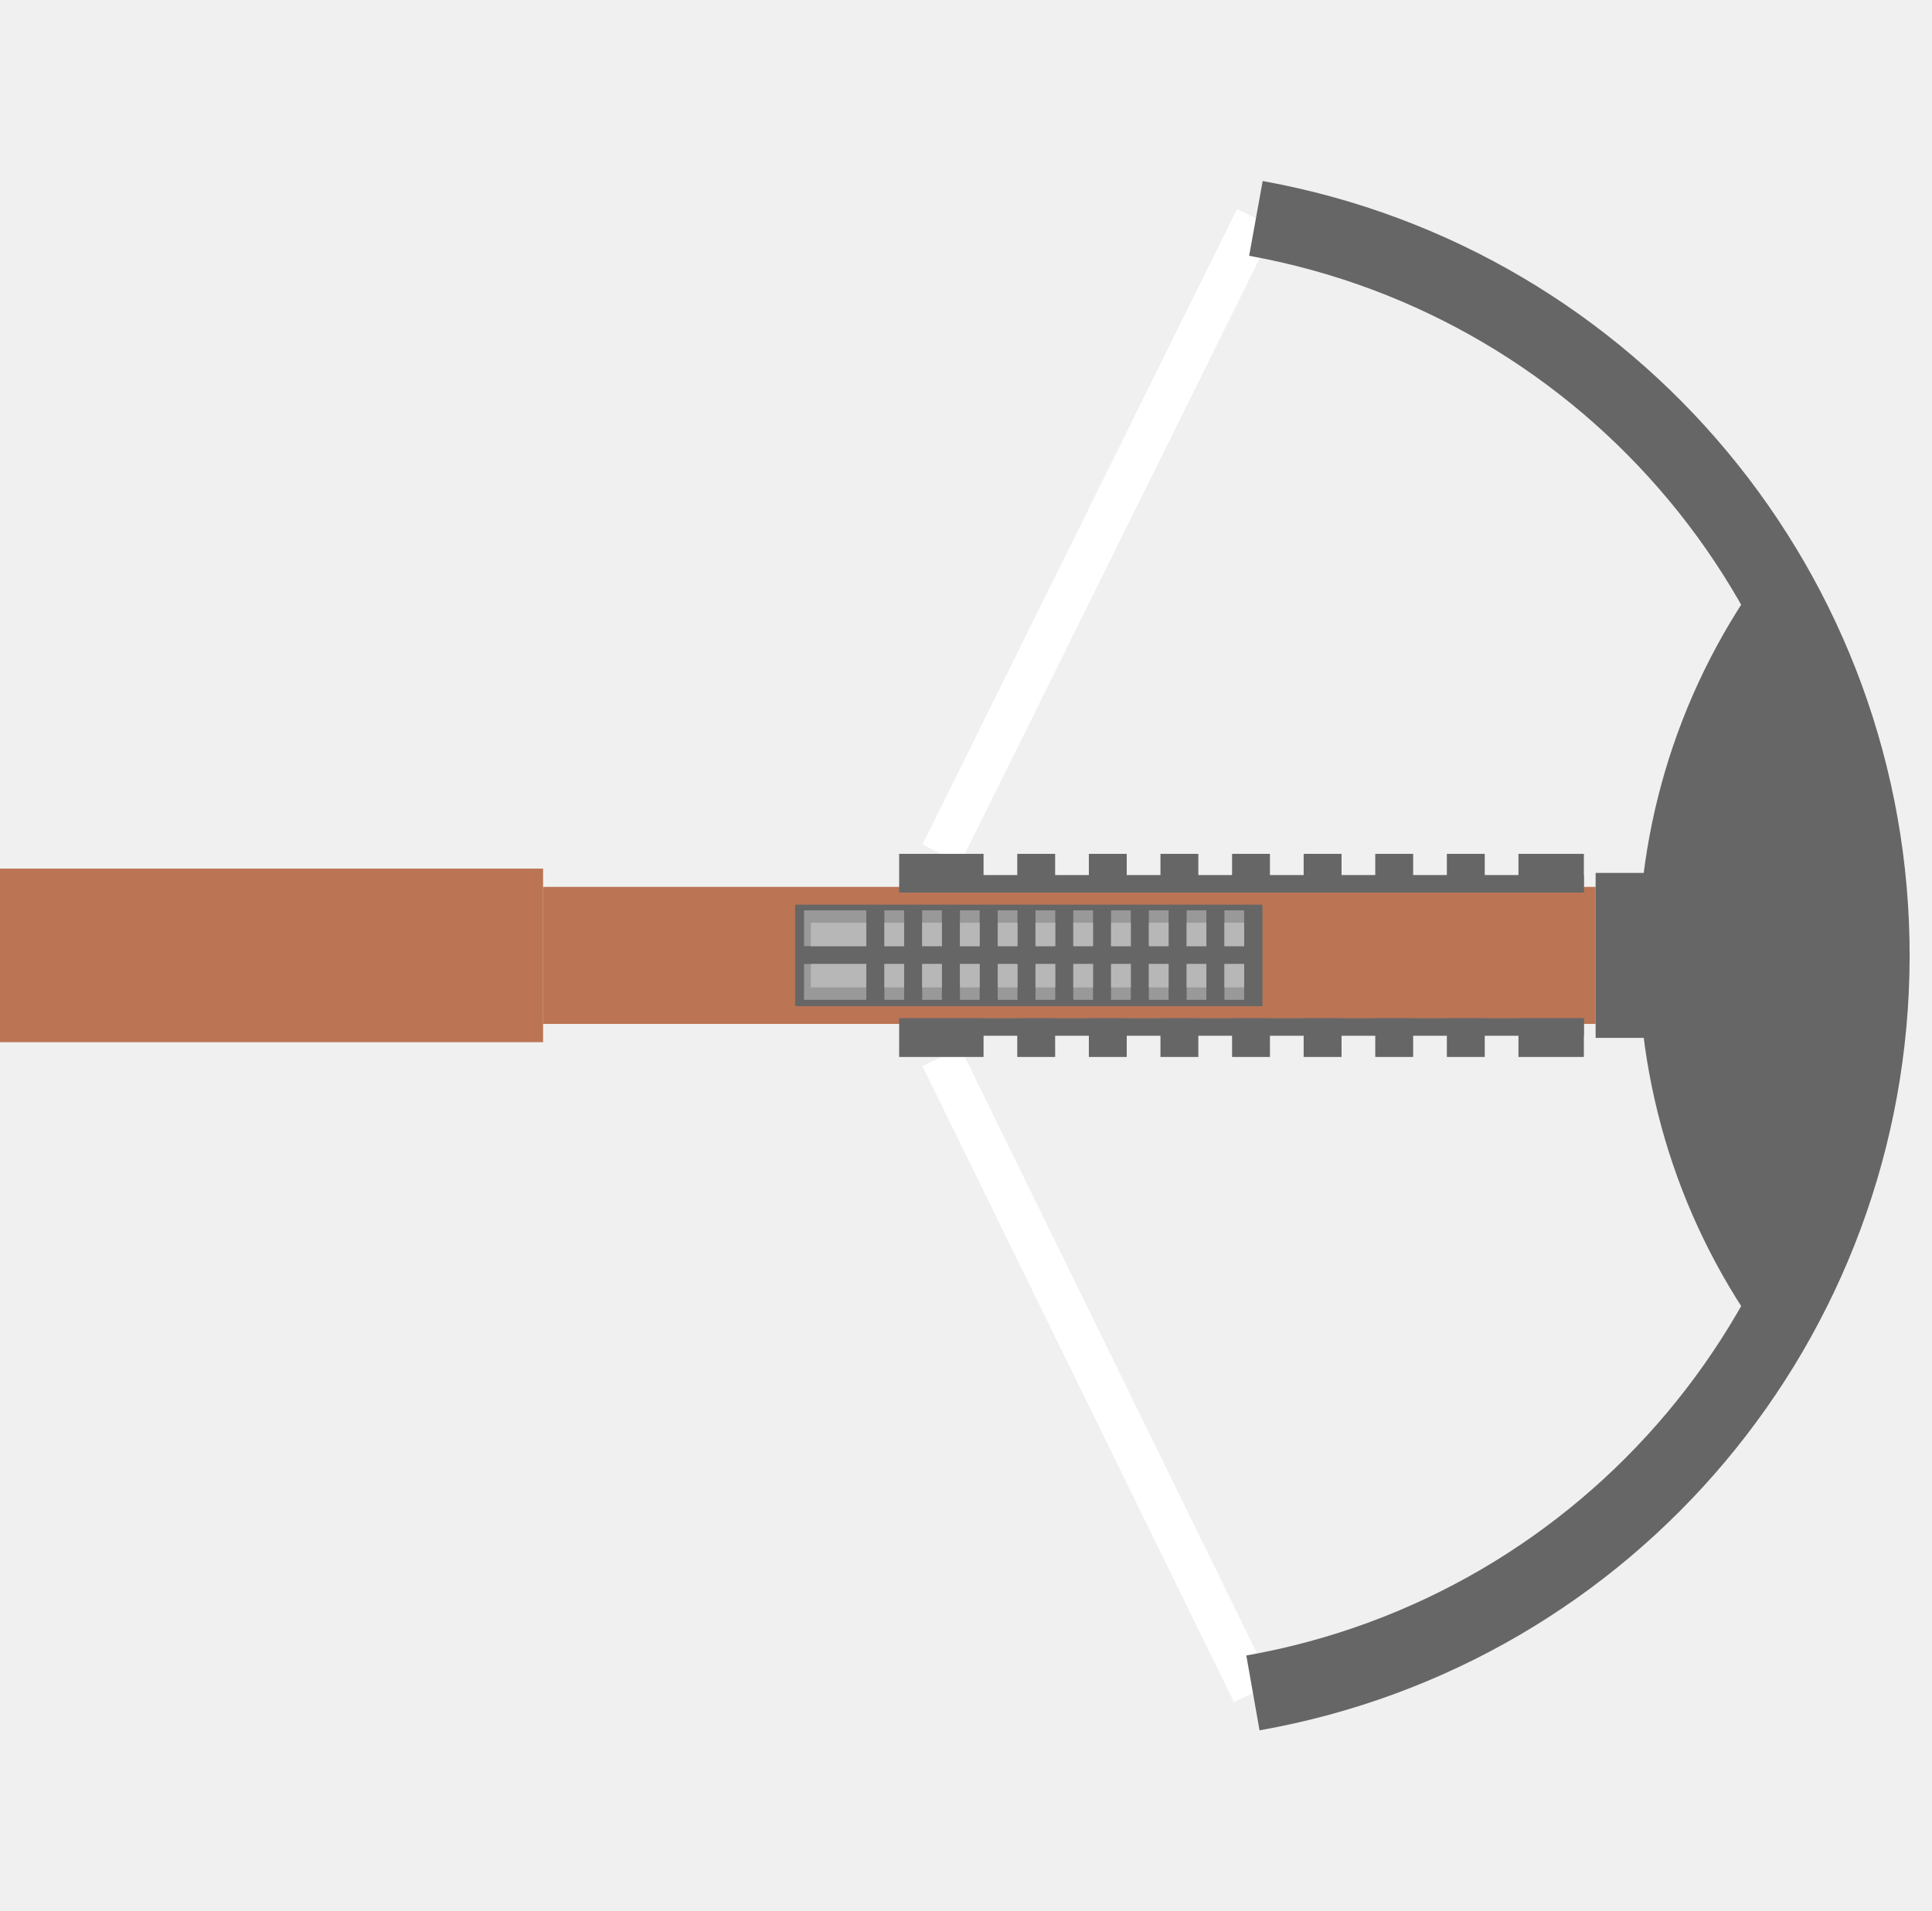
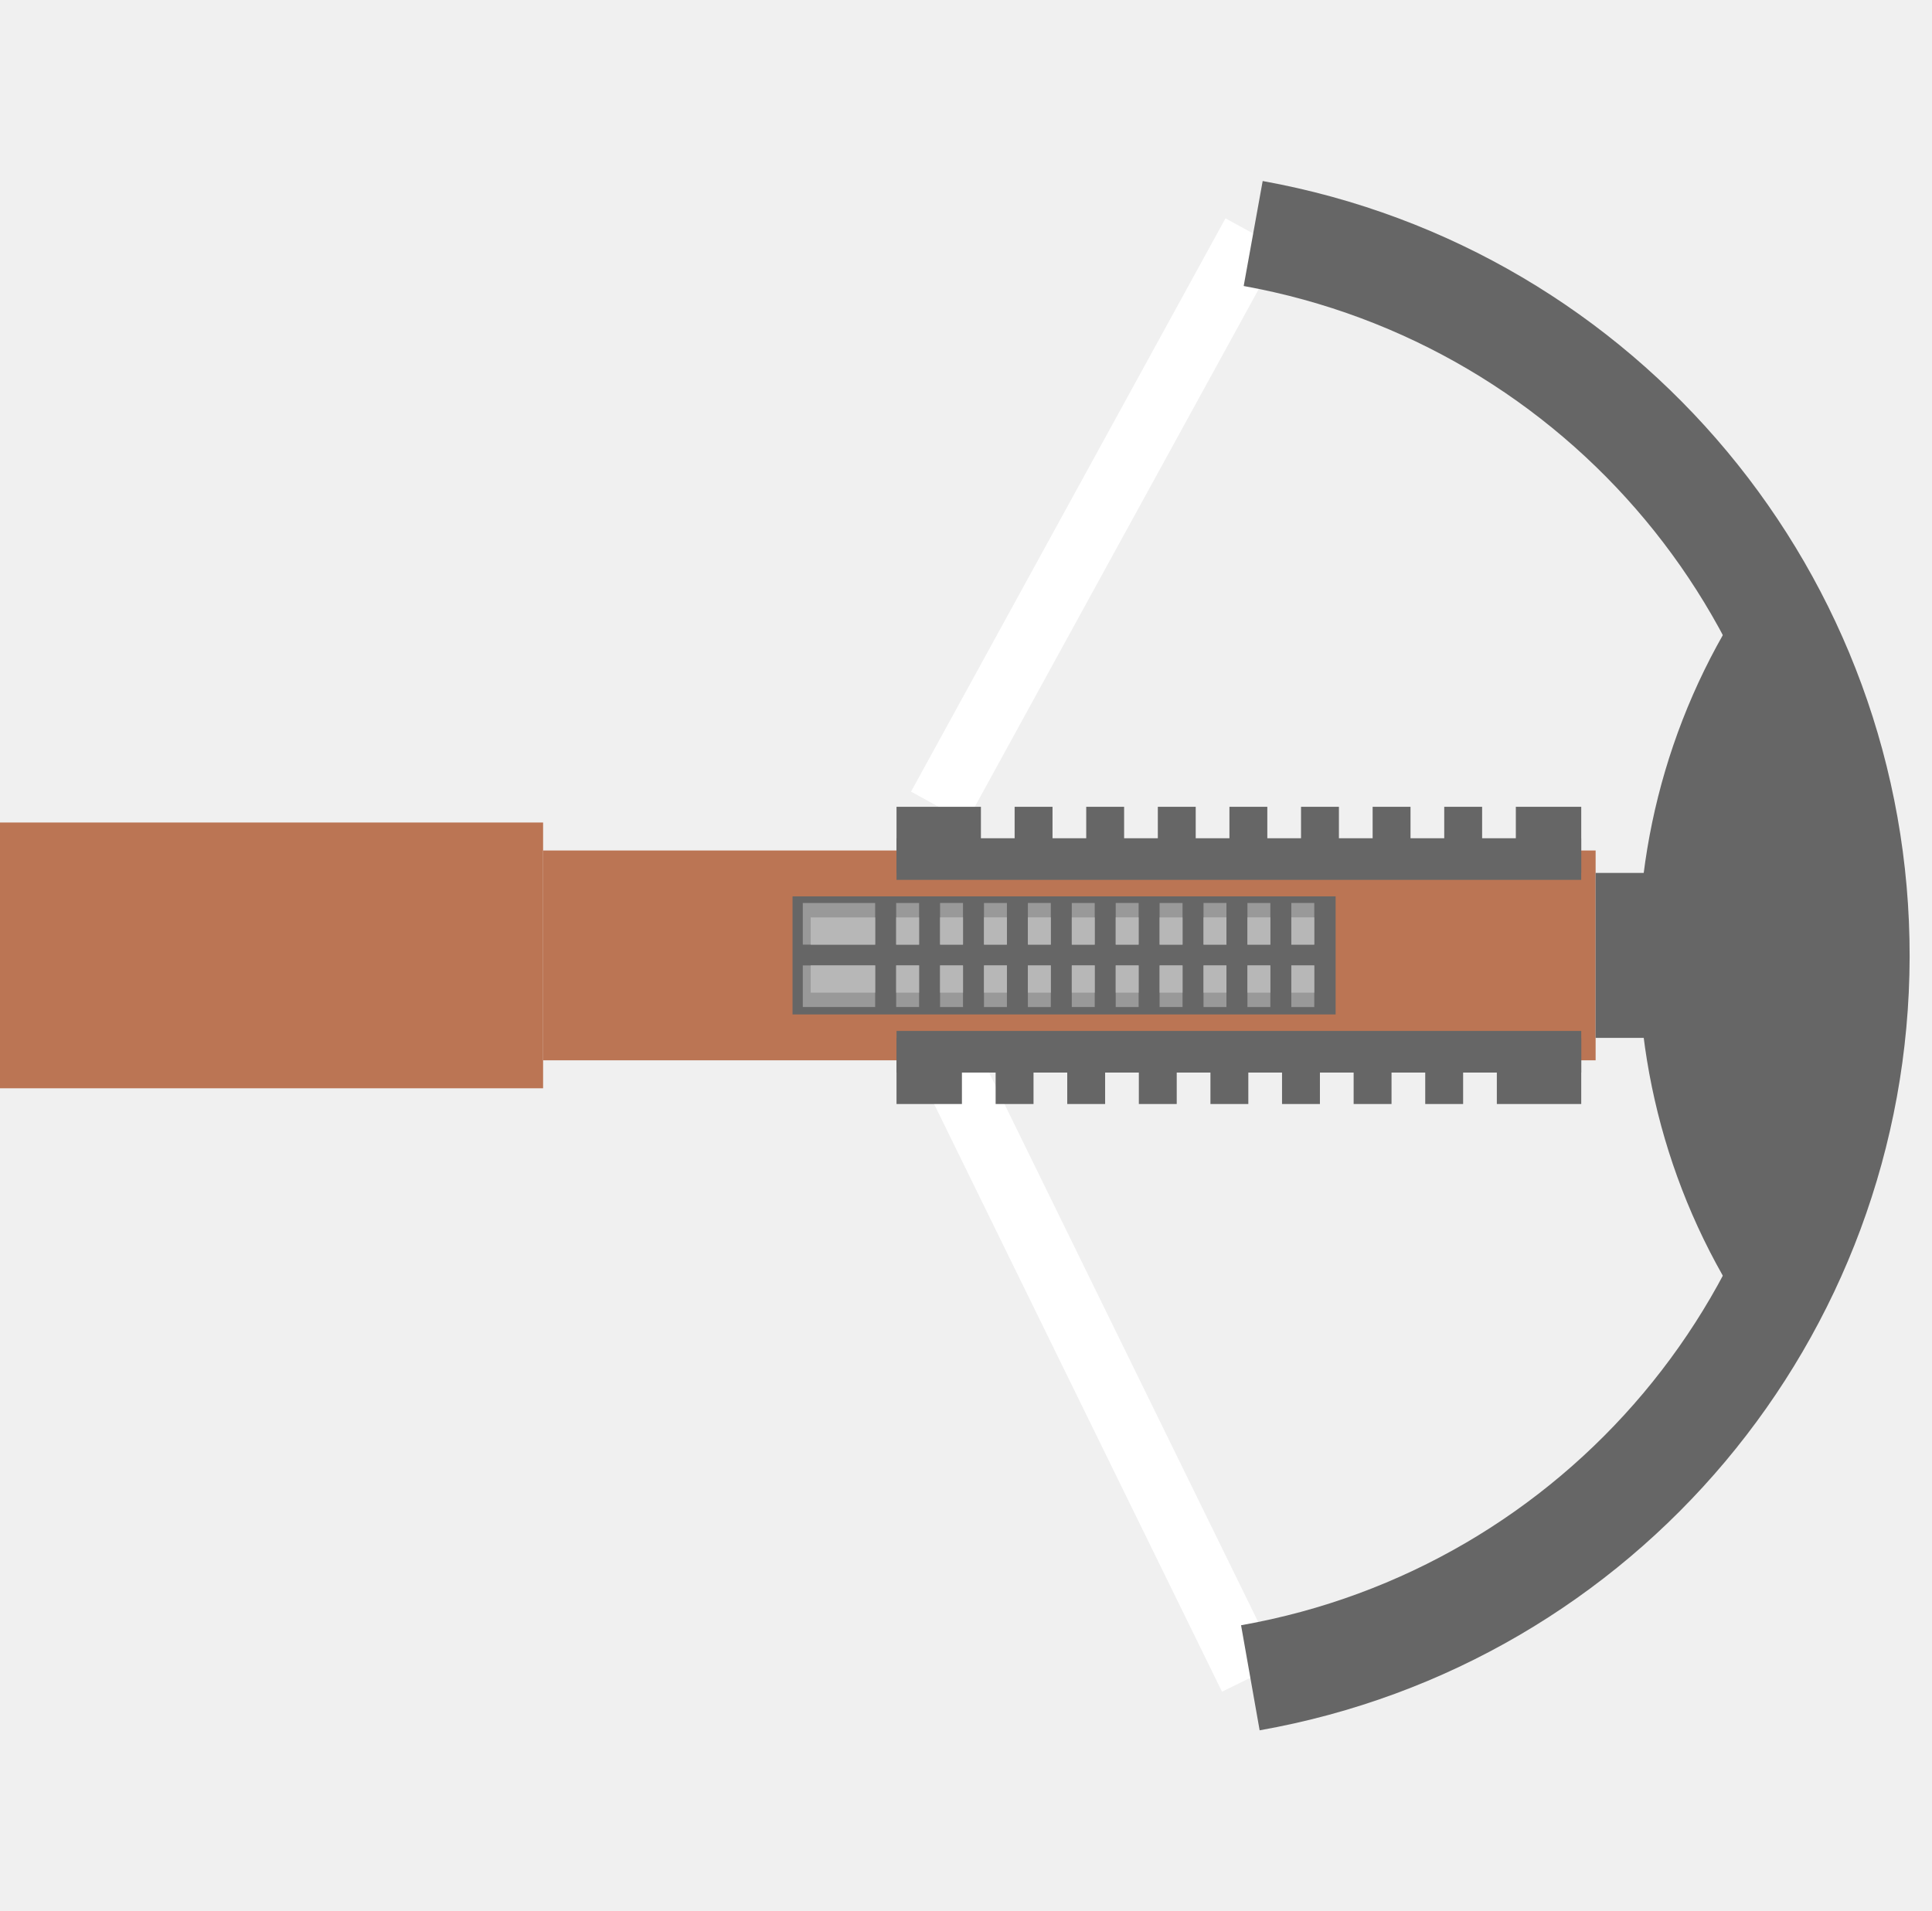
<svg xmlns="http://www.w3.org/2000/svg" version="1.1" viewBox="0.0 0.0 734.0 726.0" fill="none" stroke="none" stroke-linecap="square" stroke-miterlimit="10">
  <clipPath id="p.0">
    <path d="m0 0l734.0 0l0 726.0l-734.0 0l0 -726.0z" clip-rule="nonzero" />
  </clipPath>
  <g clip-path="url(#p.0)">
    <path fill="#000000" fill-opacity="0.0" d="m0 0l734.0 0l0 726.0l-734.0 0z" fill-rule="evenodd" />
-     <path fill="#000000" fill-opacity="0.0" d="m357.648 401.575l118.362 241.638" fill-rule="evenodd" />
-     <path stroke="#ffffff" stroke-width="16.0" stroke-linejoin="round" stroke-linecap="butt" d="m357.648 401.575l118.362 241.638" fill-rule="evenodd" />
-     <path fill="#000000" fill-opacity="0.0" d="m477.145 82.983l-119.496 241.417" fill-rule="evenodd" />
-     <path stroke="#ffffff" stroke-width="16.0" stroke-linejoin="round" stroke-linecap="butt" d="m477.145 82.983l-119.496 241.417" fill-rule="evenodd" />
-     <path fill="#bb7554" d="m206.331 336.966l399.874 0l0 52.063l-399.874 0z" fill-rule="evenodd" />
-     <path fill="#bb7554" d="m0 330.022l206.331 0l0 65.953l-206.331 0z" fill-rule="evenodd" />
-     <path fill="#666666" d="m302.094 343.709l177.543 0l0 38.583l-177.543 0z" fill-rule="evenodd" />
-     <path fill="#666666" d="m341.604 324.415l32.063 0l0 14.709l-32.063 0z" fill-rule="evenodd" />
-     <path fill="#666666" d="m343.218 332.47l258.52 0l0 6.646l-258.52 0z" fill-rule="evenodd" />
-     <path fill="#666666" d="m386.475 324.415l14.394 0l0 14.709l-14.394 0z" fill-rule="evenodd" />
-     <path fill="#666666" d="m413.677 324.415l14.394 0l0 14.709l-14.394 0z" fill-rule="evenodd" />
-     <path fill="#666666" d="m440.879 324.415l14.394 0l0 14.709l-14.394 0z" fill-rule="evenodd" />
-     <path fill="#666666" d="m468.081 324.415l14.394 0l0 14.709l-14.394 0z" fill-rule="evenodd" />
-     <path fill="#666666" d="m495.283 324.415l14.394 0l0 14.709l-14.394 0z" fill-rule="evenodd" />
-     <path fill="#666666" d="m522.486 324.415l14.394 0l0 14.709l-14.394 0z" fill-rule="evenodd" />
-     <path fill="#666666" d="m549.688 324.415l14.394 0l0 14.709l-14.394 0z" fill-rule="evenodd" />
-     <path fill="#666666" d="m576.89 324.415l24.85 0l0 14.709l-24.85 0z" fill-rule="evenodd" />
-     <path fill="#666666" d="m341.604 401.586l32.063 0l0 -14.709l-32.063 0z" fill-rule="evenodd" />
-     <path fill="#666666" d="m343.218 393.531l258.52 0l0 -6.646l-258.52 0z" fill-rule="evenodd" />
-     <path fill="#666666" d="m386.475 401.586l14.394 0l0 -14.709l-14.394 0z" fill-rule="evenodd" />
-     <path fill="#666666" d="m413.677 401.586l14.394 0l0 -14.709l-14.394 0z" fill-rule="evenodd" />
-     <path fill="#666666" d="m440.879 401.586l14.394 0l0 -14.709l-14.394 0z" fill-rule="evenodd" />
-     <path fill="#666666" d="m468.081 401.586l14.394 0l0 -14.709l-14.394 0z" fill-rule="evenodd" />
-     <path fill="#666666" d="m495.283 401.586l14.394 0l0 -14.709l-14.394 0z" fill-rule="evenodd" />
-     <path fill="#666666" d="m522.486 401.586l14.394 0l0 -14.709l-14.394 0z" fill-rule="evenodd" />
-     <path fill="#666666" d="m549.688 401.586l14.394 0l0 -14.709l-14.394 0z" fill-rule="evenodd" />
-     <path fill="#666666" d="m576.89 401.586l24.85 0l0 -14.709l-24.85 0z" fill-rule="evenodd" />
-     <path fill="#999999" d="m305.465 345.885l23.654 0l0 13.606l-23.654 0z" fill-rule="evenodd" />
-     <path fill="#b7b7b7" d="m308.06 350.588l21.071 0l0 8.913l-21.071 0z" fill-rule="evenodd" />
-     <path fill="#999999" d="m335.99 345.885l7.496 0l0 13.606l-7.496 0z" fill-rule="evenodd" />
-     <path fill="#b7b7b7" d="m335.99 350.588l7.496 0l0 8.913l-7.496 0z" fill-rule="evenodd" />
-     <path fill="#999999" d="m350.344 345.879l7.496 0l0 13.606l-7.496 0z" fill-rule="evenodd" />
-     <path fill="#b7b7b7" d="m350.344 350.583l7.496 0l0 8.913l-7.496 0z" fill-rule="evenodd" />
-     <path fill="#999999" d="m364.698 345.882l7.496 0l0 13.606l-7.496 0z" fill-rule="evenodd" />
-     <path fill="#b7b7b7" d="m364.698 350.585l7.496 0l0 8.913l-7.496 0z" fill-rule="evenodd" />
-     <path fill="#999999" d="m379.053 345.877l7.496 0l0 13.606l-7.496 0z" fill-rule="evenodd" />
-     <path fill="#b7b7b7" d="m379.053 350.58l7.496 0l0 8.913l-7.496 0z" fill-rule="evenodd" />
-     <path fill="#999999" d="m393.407 345.885l7.496 0l0 13.606l-7.496 0z" fill-rule="evenodd" />
-     <path fill="#b7b7b7" d="m393.407 350.588l7.496 0l0 8.913l-7.496 0z" fill-rule="evenodd" />
-     <path fill="#999999" d="m407.761 345.879l7.496 0l0 13.606l-7.496 0z" fill-rule="evenodd" />
-     <path fill="#b7b7b7" d="m407.761 350.583l7.496 0l0 8.913l-7.496 0z" fill-rule="evenodd" />
-     <path fill="#999999" d="m422.115 345.885l7.496 0l0 13.606l-7.496 0z" fill-rule="evenodd" />
-     <path fill="#b7b7b7" d="m422.115 350.588l7.496 0l0 8.913l-7.496 0z" fill-rule="evenodd" />
-     <path fill="#999999" d="m436.47 345.879l7.496 0l0 13.606l-7.496 0z" fill-rule="evenodd" />
-     <path fill="#b7b7b7" d="m436.47 350.583l7.496 0l0 8.913l-7.496 0z" fill-rule="evenodd" />
-     <path fill="#999999" d="m450.824 345.882l7.496 0l0 13.606l-7.496 0z" fill-rule="evenodd" />
-     <path fill="#b7b7b7" d="m450.824 350.585l7.496 0l0 8.913l-7.496 0z" fill-rule="evenodd" />
-     <path fill="#999999" d="m465.178 345.877l7.496 0l0 13.606l-7.496 0z" fill-rule="evenodd" />
-     <path fill="#b7b7b7" d="m465.178 350.58l7.496 0l0 8.913l-7.496 0z" fill-rule="evenodd" />
-     <path fill="#999999" d="m305.465 379.872l23.654 0l0 -13.606l-23.654 0z" fill-rule="evenodd" />
-     <path fill="#b7b7b7" d="m308.06 375.169l21.071 0l0 -8.913l-21.071 0z" fill-rule="evenodd" />
-     <path fill="#999999" d="m335.99 379.872l7.496 0l0 -13.606l-7.496 0z" fill-rule="evenodd" />
-     <path fill="#b7b7b7" d="m335.99 375.169l7.496 0l0 -8.913l-7.496 0z" fill-rule="evenodd" />
-     <path fill="#999999" d="m350.344 379.877l7.496 0l0 -13.606l-7.496 0z" fill-rule="evenodd" />
-     <path fill="#b7b7b7" d="m350.344 375.174l7.496 0l0 -8.913l-7.496 0z" fill-rule="evenodd" />
-     <path fill="#999999" d="m364.698 379.875l7.496 0l0 -13.606l-7.496 0z" fill-rule="evenodd" />
-     <path fill="#b7b7b7" d="m364.698 375.171l7.496 0l0 -8.913l-7.496 0z" fill-rule="evenodd" />
-     <path fill="#999999" d="m379.053 379.88l7.496 0l0 -13.606l-7.496 0z" fill-rule="evenodd" />
-     <path fill="#b7b7b7" d="m379.053 375.177l7.496 0l0 -8.913l-7.496 0z" fill-rule="evenodd" />
-     <path fill="#999999" d="m393.407 379.872l7.496 0l0 -13.606l-7.496 0z" fill-rule="evenodd" />
-     <path fill="#b7b7b7" d="m393.407 375.169l7.496 0l0 -8.913l-7.496 0z" fill-rule="evenodd" />
-     <path fill="#999999" d="m407.761 379.877l7.496 0l0 -13.606l-7.496 0z" fill-rule="evenodd" />
-     <path fill="#b7b7b7" d="m407.761 375.174l7.496 0l0 -8.913l-7.496 0z" fill-rule="evenodd" />
-     <path fill="#999999" d="m422.115 379.872l7.496 0l0 -13.606l-7.496 0z" fill-rule="evenodd" />
-     <path fill="#b7b7b7" d="m422.115 375.169l7.496 0l0 -8.913l-7.496 0z" fill-rule="evenodd" />
-     <path fill="#999999" d="m436.47 379.877l7.496 0l0 -13.606l-7.496 0z" fill-rule="evenodd" />
-     <path fill="#b7b7b7" d="m436.47 375.174l7.496 0l0 -8.913l-7.496 0z" fill-rule="evenodd" />
-     <path fill="#999999" d="m450.824 379.875l7.496 0l0 -13.606l-7.496 0z" fill-rule="evenodd" />
-     <path fill="#b7b7b7" d="m450.824 375.171l7.496 0l0 -8.913l-7.496 0z" fill-rule="evenodd" />
-     <path fill="#999999" d="m465.178 379.88l7.496 0l0 -13.606l-7.496 0z" fill-rule="evenodd" />
-     <path fill="#b7b7b7" d="m465.178 375.177l7.496 0l0 -8.913l-7.496 0z" fill-rule="evenodd" />
+     <path fill="#000000" fill-opacity="0.0" d="m356.669 395.824l118.362 241.638" fill-rule="evenodd" />
+     <path stroke="#ffffff" stroke-width="24.0" stroke-linejoin="round" stroke-linecap="butt" d="m356.669 395.824l118.362 241.638" fill-rule="evenodd" />
+     <path fill="#000000" fill-opacity="0.0" d="m476.106 88.723l-119.465 217.827" fill-rule="evenodd" />
+     <path stroke="#ffffff" stroke-width="24.0" stroke-linejoin="round" stroke-linecap="butt" d="m476.106 88.723l-119.465 217.827" fill-rule="evenodd" />
+     <path fill="#bb7554" d="m206.331 323.14l399.874 0l0 79.717l-399.874 0z" fill-rule="evenodd" />
+     <path fill="#bb7554" d="m0 312.51l206.331 0l0 100.976l-206.331 0z" fill-rule="evenodd" />
+     <path fill="#666666" d="m301.094 340.575l206.331 0l0 44.85l-206.331 0z" fill-rule="evenodd" />
+     <path fill="#666666" d="m340.604 306.539l32.063 0l0 25.124l-32.063 0z" fill-rule="evenodd" />
+     <path fill="#666666" d="m340.601 318.486l260.126 0l0 15.817l-260.126 0z" fill-rule="evenodd" />
+     <path fill="#666666" d="m385.475 306.539l14.394 0l0 25.124l-14.394 0z" fill-rule="evenodd" />
+     <path fill="#666666" d="m412.677 306.539l14.394 0l0 25.124l-14.394 0z" fill-rule="evenodd" />
+     <path fill="#666666" d="m439.879 306.539l14.394 0l0 25.124l-14.394 0z" fill-rule="evenodd" />
+     <path fill="#666666" d="m467.081 306.539l14.394 0l0 25.124l-14.394 0z" fill-rule="evenodd" />
+     <path fill="#666666" d="m494.283 306.539l14.394 0l0 25.124l-14.394 0z" fill-rule="evenodd" />
+     <path fill="#666666" d="m521.486 306.539l14.394 0l0 25.124l-14.394 0z" fill-rule="evenodd" />
+     <path fill="#666666" d="m548.688 306.539l14.394 0l0 25.124l-14.394 0z" fill-rule="evenodd" />
+     <path fill="#666666" d="m575.89 306.539l24.85 0l0 25.124l-24.85 0z" fill-rule="evenodd" />
+     <path fill="#999999" d="m304.995 343.089l27.488 0l0 15.812l-27.488 0z" fill-rule="evenodd" />
+     <path fill="#b7b7b7" d="m308.012 348.555l24.486 0l0 10.358l-24.486 0z" fill-rule="evenodd" />
+     <path fill="#999999" d="m340.468 343.089l8.711 0l0 15.812l-8.711 0z" fill-rule="evenodd" />
+     <path fill="#b7b7b7" d="m340.468 348.555l8.711 0l0 10.358l-8.711 0z" fill-rule="evenodd" />
+     <path fill="#999999" d="m357.15 343.083l8.711 0l0 15.812l-8.711 0z" fill-rule="evenodd" />
+     <path fill="#b7b7b7" d="m357.15 348.548l8.711 0l0 10.358l-8.711 0z" fill-rule="evenodd" />
+     <path fill="#999999" d="m373.831 343.086l8.711 0l0 15.812l-8.711 0z" fill-rule="evenodd" />
+     <path fill="#b7b7b7" d="m373.831 348.551l8.711 0l0 10.358l-8.711 0z" fill-rule="evenodd" />
+     <path fill="#999999" d="m390.512 343.08l8.711 0l0 15.812l-8.711 0z" fill-rule="evenodd" />
+     <path fill="#b7b7b7" d="m390.512 348.545l8.711 0l0 10.358l-8.711 0z" fill-rule="evenodd" />
+     <path fill="#999999" d="m407.193 343.089l8.711 0l0 15.812l-8.711 0z" fill-rule="evenodd" />
+     <path fill="#b7b7b7" d="m407.193 348.555l8.711 0l0 10.358l-8.711 0z" fill-rule="evenodd" />
+     <path fill="#999999" d="m423.874 343.083l8.711 0l0 15.812l-8.711 0z" fill-rule="evenodd" />
+     <path fill="#b7b7b7" d="m423.874 348.548l8.711 0l0 10.358l-8.711 0z" fill-rule="evenodd" />
+     <path fill="#999999" d="m440.555 343.089l8.711 0l0 15.812l-8.711 0z" fill-rule="evenodd" />
+     <path fill="#b7b7b7" d="m440.555 348.555l8.711 0l0 10.358l-8.711 0z" fill-rule="evenodd" />
+     <path fill="#999999" d="m457.237 343.083l8.711 0l0 15.812l-8.711 0z" fill-rule="evenodd" />
+     <path fill="#b7b7b7" d="m457.237 348.548l8.711 0l0 10.358l-8.711 0z" fill-rule="evenodd" />
+     <path fill="#999999" d="m473.918 343.086l8.711 0l0 15.812l-8.711 0z" fill-rule="evenodd" />
+     <path fill="#b7b7b7" d="m473.918 348.551l8.711 0l0 10.358l-8.711 0z" fill-rule="evenodd" />
+     <path fill="#999999" d="m490.599 343.08l8.711 0l0 15.812l-8.711 0z" fill-rule="evenodd" />
+     <path fill="#b7b7b7" d="m490.599 348.545l8.711 0l0 10.358l-8.711 0z" fill-rule="evenodd" />
+     <path fill="#999999" d="m304.995 382.617l27.488 0l0 -15.812l-27.488 0z" fill-rule="evenodd" />
+     <path fill="#b7b7b7" d="m308.012 377.151l24.486 0l0 -10.358l-24.486 0z" fill-rule="evenodd" />
+     <path fill="#999999" d="m340.468 382.617l8.711 0l0 -15.812l-8.711 0z" fill-rule="evenodd" />
+     <path fill="#b7b7b7" d="m340.468 377.151l8.711 0l0 -10.358l-8.711 0z" fill-rule="evenodd" />
+     <path fill="#999999" d="m357.15 382.623l8.711 0l0 -15.812l-8.711 0z" fill-rule="evenodd" />
+     <path fill="#b7b7b7" d="m357.15 377.157l8.711 0l0 -10.358l-8.711 0z" fill-rule="evenodd" />
+     <path fill="#999999" d="m373.831 382.62l8.711 0l0 -15.812l-8.711 0z" fill-rule="evenodd" />
+     <path fill="#b7b7b7" d="m373.831 377.154l8.711 0l0 -10.358l-8.711 0z" fill-rule="evenodd" />
+     <path fill="#999999" d="m390.512 382.626l8.711 0l0 -15.812l-8.711 0z" fill-rule="evenodd" />
+     <path fill="#b7b7b7" d="m390.512 377.16l8.711 0l0 -10.358l-8.711 0z" fill-rule="evenodd" />
+     <path fill="#999999" d="m407.193 382.617l8.711 0l0 -15.812l-8.711 0z" fill-rule="evenodd" />
+     <path fill="#b7b7b7" d="m407.193 377.151l8.711 0l0 -10.358l-8.711 0z" fill-rule="evenodd" />
+     <path fill="#999999" d="m423.874 382.623l8.711 0l0 -15.812l-8.711 0z" fill-rule="evenodd" />
+     <path fill="#b7b7b7" d="m423.874 377.157l8.711 0l0 -10.358l-8.711 0z" fill-rule="evenodd" />
+     <path fill="#999999" d="m440.555 382.617l8.711 0l0 -15.812l-8.711 0z" fill-rule="evenodd" />
+     <path fill="#b7b7b7" d="m440.555 377.151l8.711 0l0 -10.358l-8.711 0z" fill-rule="evenodd" />
+     <path fill="#999999" d="m457.237 382.623l8.711 0l0 -15.812l-8.711 0z" fill-rule="evenodd" />
+     <path fill="#b7b7b7" d="m457.237 377.157l8.711 0l0 -10.358l-8.711 0z" fill-rule="evenodd" />
+     <path fill="#999999" d="m473.918 382.62l8.711 0l0 -15.812l-8.711 0z" fill-rule="evenodd" />
+     <path fill="#b7b7b7" d="m473.918 377.154l8.711 0l0 -10.358l-8.711 0z" fill-rule="evenodd" />
+     <path fill="#999999" d="m490.599 382.626l8.711 0l0 -15.812l-8.711 0z" fill-rule="evenodd" />
+     <path fill="#b7b7b7" d="m490.599 377.16l8.711 0l0 -10.358l-8.711 0z" fill-rule="evenodd" />
    <path fill="#666666" d="m606.205 331.661l24.283 0l0 62.677l-24.283 0z" fill-rule="evenodd" />
    <path fill="#666666" d="m674.896 515.123l0 0c-70.004 -89.543 -69.863 -215.301 0.343 -304.687z" fill-rule="evenodd" />
    <path fill="#666666" d="m673.802 195.6l0 0c62.082 102.343 62.427 230.64 0.897 333.316z" fill-rule="evenodd" />
-     <path fill="#666666" d="m479.714 68.778c142.526 25.777 246.082 149.993 245.789 294.824c-0.293 144.83 -104.352 268.626 -246.981 293.826l-5.024 -28.43l0 0c128.858 -22.767 222.869 -134.609 223.134 -265.454c0.265 -130.846 -93.293 -243.067 -222.057 -266.356z" fill-rule="evenodd" />
+     <path fill="#666666" d="m479.714 68.778c142.519 25.776 246.073 149.981 245.789 294.804c-0.284 144.823 -104.324 268.622 -246.943 293.839l-7.059 -39.918l0 0c123.283 -21.798 213.219 -128.812 213.465 -254c0.245 -125.188 -89.27 -232.554 -212.467 -254.835z" fill-rule="evenodd" />
+     <path fill="#666666" d="m600.738 419.462l-32.063 0l0 -25.124l32.063 0z" fill-rule="evenodd" />
+     <path fill="#666666" d="m600.74 407.515l-260.126 0l0 -15.817l260.126 0z" fill-rule="evenodd" />
+     <path fill="#666666" d="m555.866 419.462l-14.394 0l0 -25.124l14.394 0z" fill-rule="evenodd" />
+     <path fill="#666666" d="m528.664 419.462l-14.394 0l0 -25.124l14.394 0z" fill-rule="evenodd" />
+     <path fill="#666666" d="m501.462 419.462l-14.394 0l0 -25.124l14.394 0z" fill-rule="evenodd" />
+     <path fill="#666666" d="m474.26 419.462l-14.394 0l0 -25.124l14.394 0z" fill-rule="evenodd" />
+     <path fill="#666666" d="m447.058 419.462l-14.394 0l0 -25.124l14.394 0z" fill-rule="evenodd" />
+     <path fill="#666666" d="m419.856 419.462l-14.394 0l0 -25.124l14.394 0z" fill-rule="evenodd" />
+     <path fill="#666666" d="m392.654 419.462l-14.394 0l0 -25.124l14.394 0z" fill-rule="evenodd" />
+     <path fill="#666666" d="m365.451 419.462l-24.85 0l0 -25.124l24.85 0z" fill-rule="evenodd" />
  </g>
</svg>
